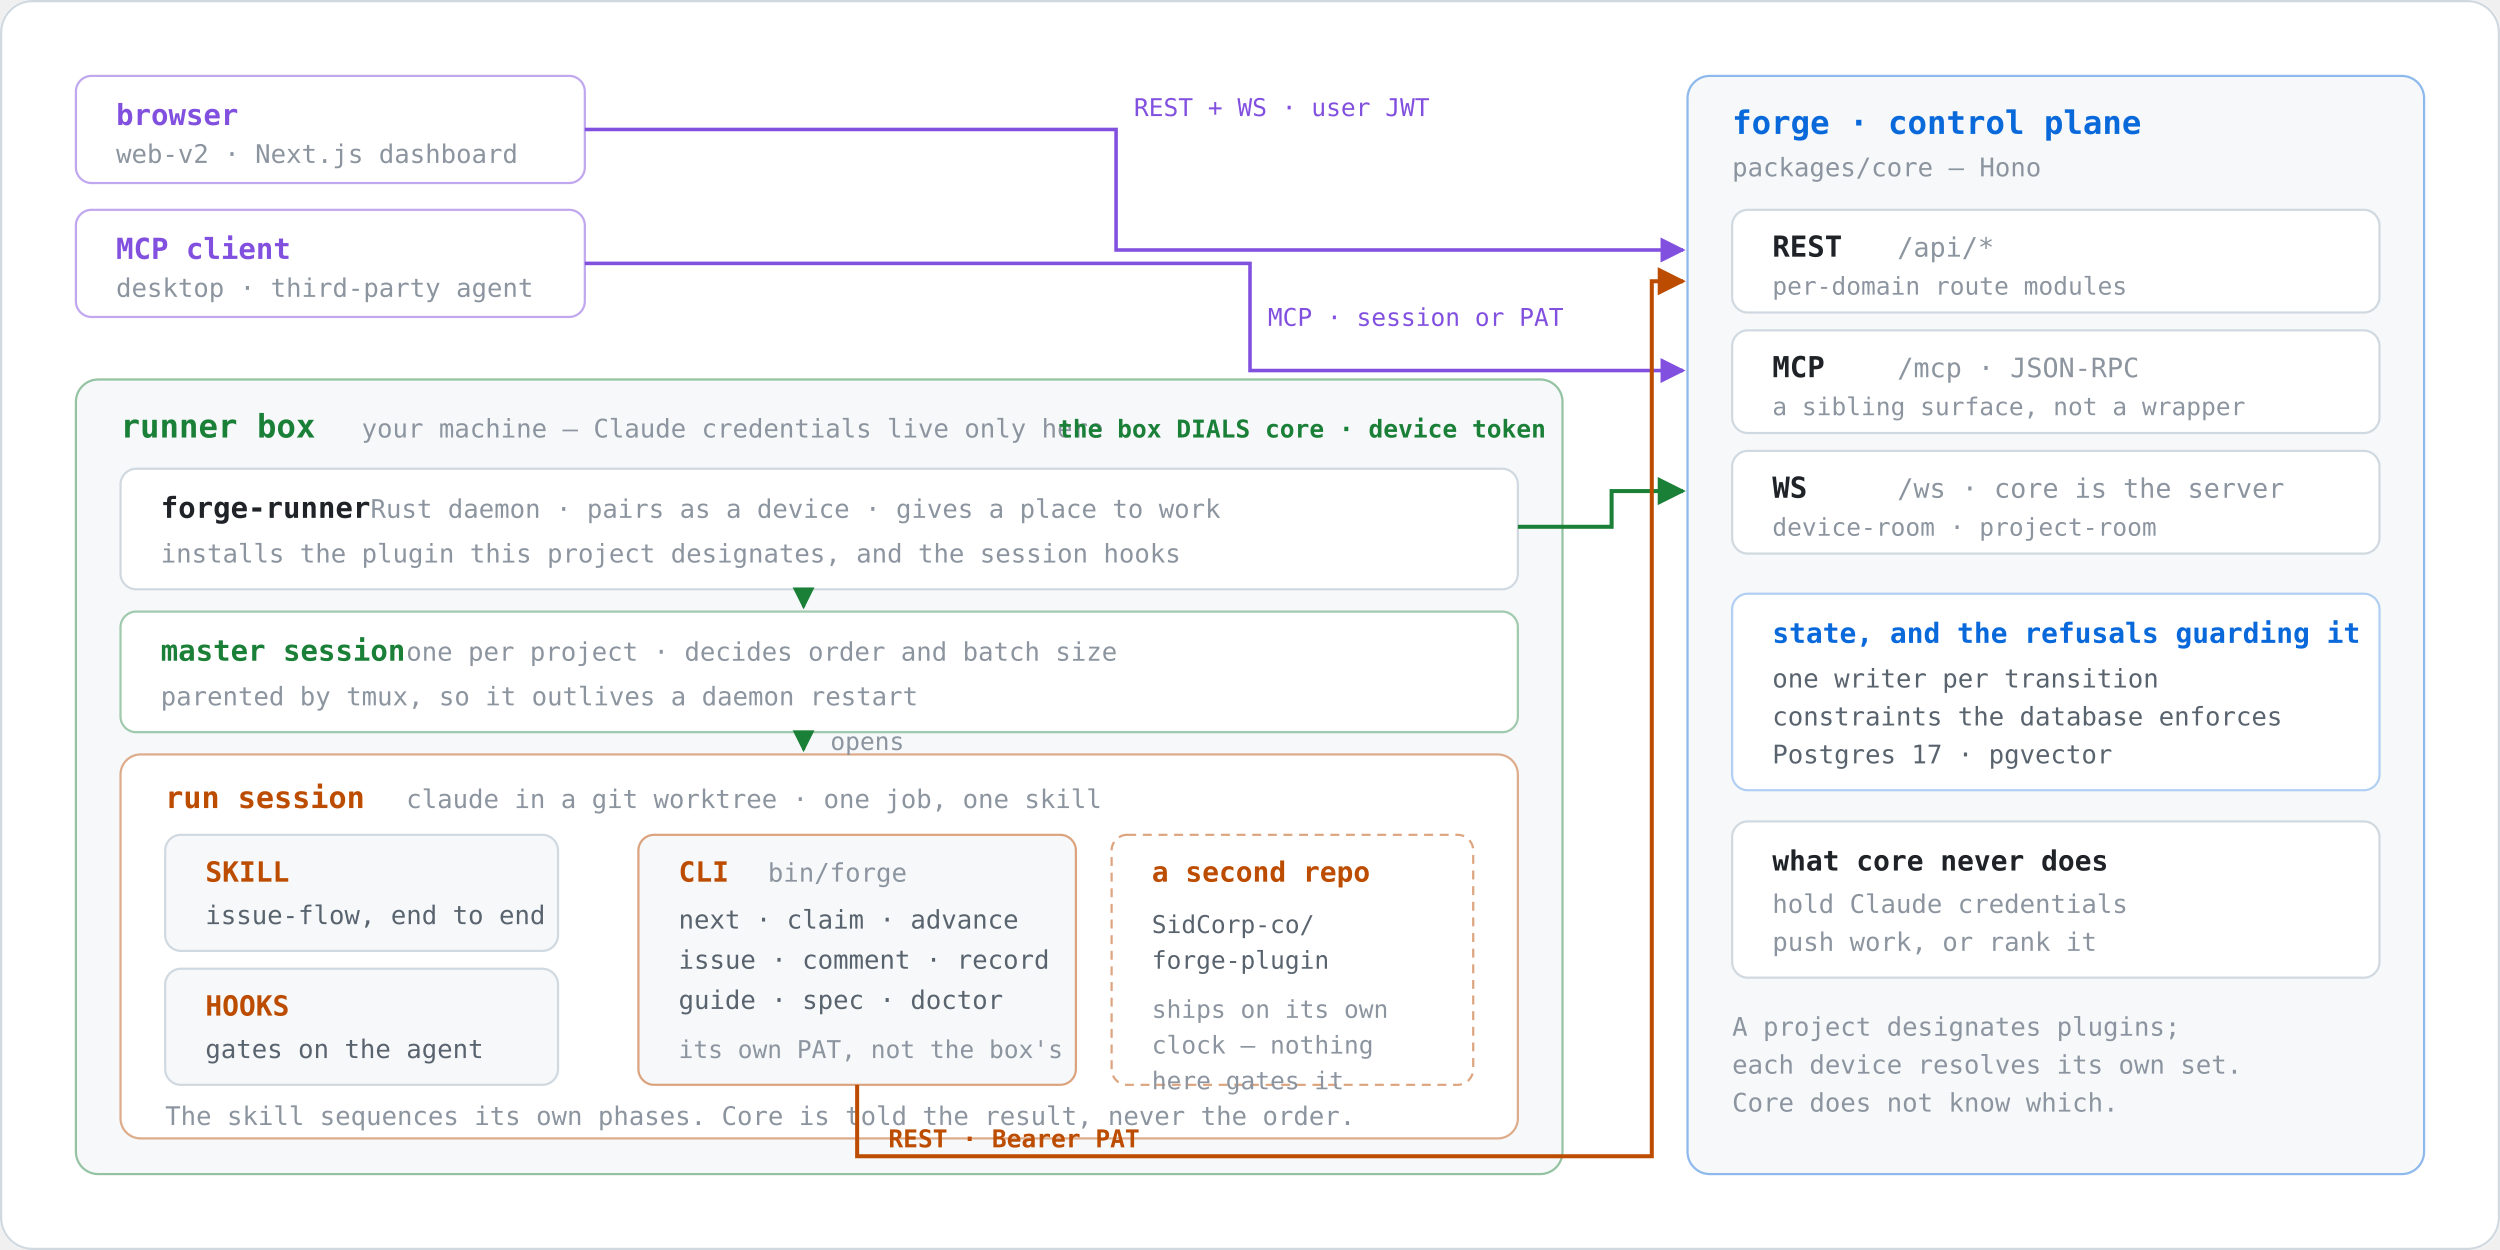
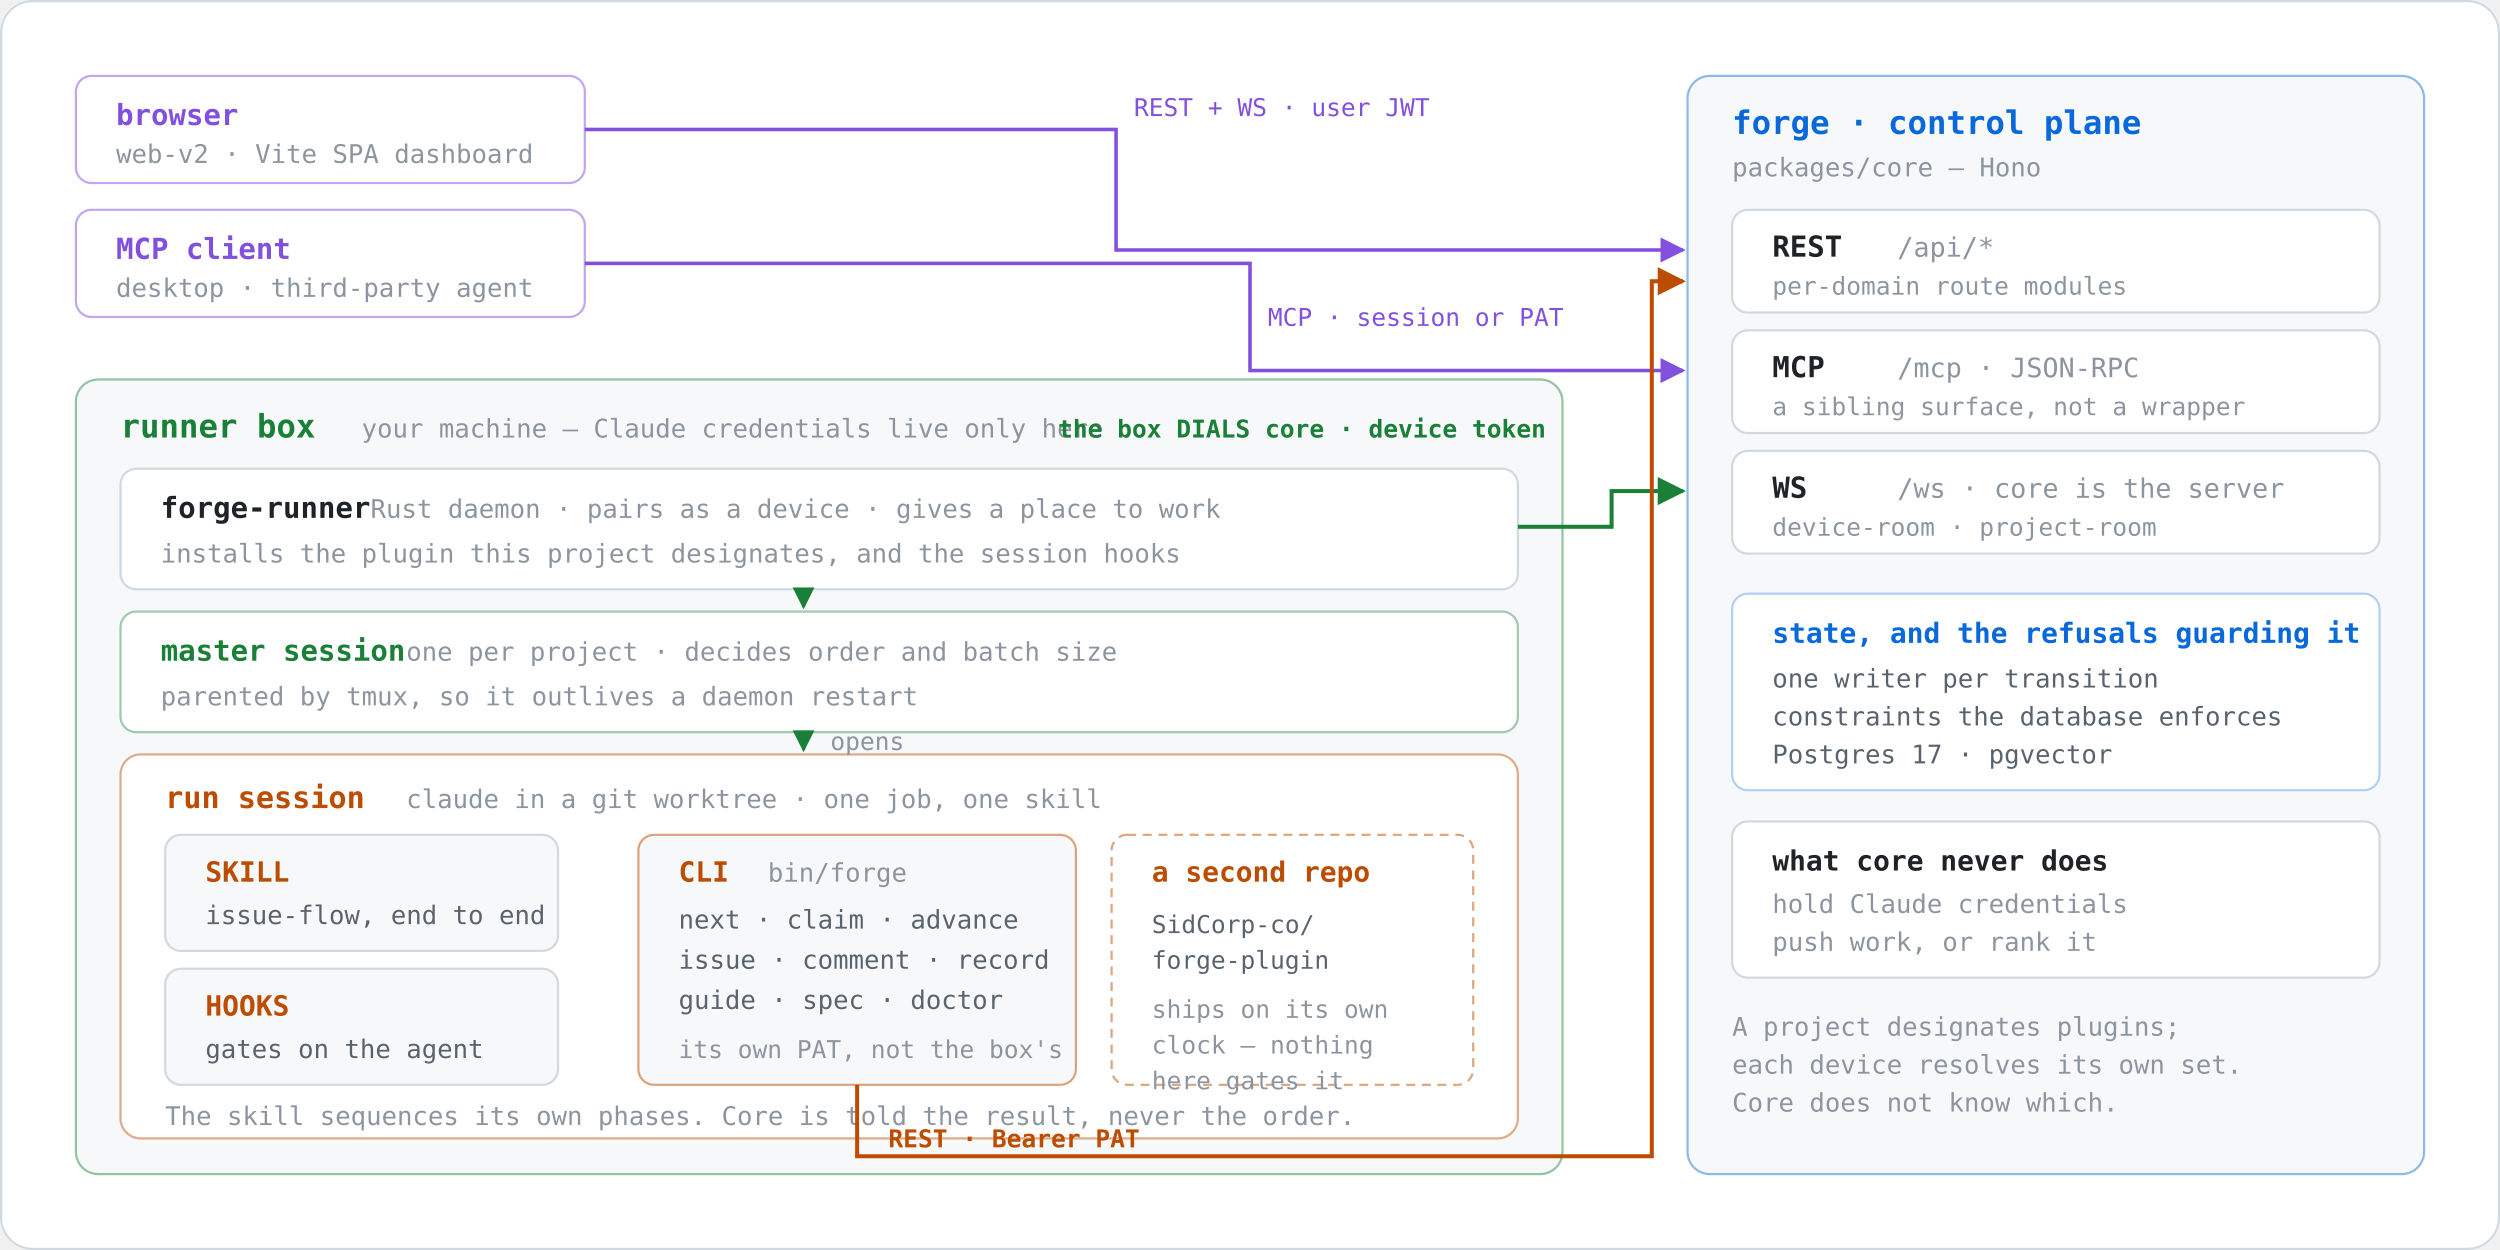
<svg xmlns="http://www.w3.org/2000/svg" viewBox="0 0 1120 560" width="1120" height="560" font-family="ui-monospace, SFMono-Regular, Menlo, Consolas, monospace">
  <defs>
    <marker id="a1" viewBox="0 0 10 10" refX="9" refY="5" markerWidth="7" markerHeight="7" orient="auto">
      <path d="M0,0 L10,5 L0,10 z" fill="#8250df" />
    </marker>
    <marker id="a2" viewBox="0 0 10 10" refX="9" refY="5" markerWidth="7" markerHeight="7" orient="auto">
      <path d="M0,0 L10,5 L0,10 z" fill="#1a7f37" />
    </marker>
    <marker id="a3" viewBox="0 0 10 10" refX="9" refY="5" markerWidth="7" markerHeight="7" orient="auto">
      <path d="M0,0 L10,5 L0,10 z" fill="#bc4c00" />
    </marker>
  </defs>
  <rect x="0" y="0" width="1120" height="560" rx="14" fill="#ffffff" />
  <rect x="0.5" y="0.5" width="1119" height="559" rx="14" fill="none" stroke="#d1d9e0" />
  <rect x="756" y="34" width="330" height="492" rx="10" fill="#f6f8fa" stroke="#0969da" stroke-opacity=".45" />
  <text x="776" y="60" fill="#0969da" font-size="14.5" font-weight="700">forge · control plane</text>
  <text x="776" y="79" fill="#8c959f" font-size="11.5">packages/core — Hono</text>
  <rect x="776" y="94" width="290" height="46" rx="7" fill="#ffffff" stroke="#d1d9e0" />
  <text x="794" y="115" fill="#1f2328" font-size="13" font-weight="700">REST</text>
  <text x="850" y="115" fill="#8c959f" font-size="12">/api/*</text>
  <text x="794" y="132" fill="#8c959f" font-size="11">per-domain route modules</text>
  <rect x="776" y="148" width="290" height="46" rx="7" fill="#ffffff" stroke="#d1d9e0" />
  <text x="794" y="169" fill="#1f2328" font-size="13" font-weight="700">MCP</text>
  <text x="850" y="169" fill="#8c959f" font-size="12">/mcp · JSON-RPC</text>
  <text x="794" y="186" fill="#8c959f" font-size="11">a sibling surface, not a wrapper</text>
  <rect x="776" y="202" width="290" height="46" rx="7" fill="#ffffff" stroke="#d1d9e0" />
  <text x="794" y="223" fill="#1f2328" font-size="13" font-weight="700">WS</text>
  <text x="850" y="223" fill="#8c959f" font-size="12">/ws · core is the server</text>
  <text x="794" y="240" fill="#8c959f" font-size="11">device-room · project-room</text>
  <rect x="776" y="266" width="290" height="88" rx="7" fill="#ffffff" stroke="#0969da" stroke-opacity=".3" />
  <text x="794" y="288" fill="#0969da" font-size="12.5" font-weight="700">state, and the refusals guarding it</text>
  <text x="794" y="308" fill="#59636e" font-size="11.5">one writer per transition</text>
  <text x="794" y="325" fill="#59636e" font-size="11.5">constraints the database enforces</text>
  <text x="794" y="342" fill="#59636e" font-size="11.5">Postgres 17 · pgvector</text>
  <rect x="776" y="368" width="290" height="70" rx="7" fill="#ffffff" stroke="#d1d9e0" />
  <text x="794" y="390" fill="#1f2328" font-size="12.5" font-weight="700">what core never does</text>
  <text x="794" y="409" fill="#8c959f" font-size="11.5">hold Claude credentials</text>
  <text x="794" y="426" fill="#8c959f" font-size="11.5">push work, or rank it</text>
  <text x="776" y="464" fill="#8c959f" font-size="11.5">A project designates plugins;</text>
  <text x="776" y="481" fill="#8c959f" font-size="11.5">each device resolves its own set.</text>
  <text x="776" y="498" fill="#8c959f" font-size="11.5">Core does not know which.</text>
  <rect x="34" y="34" width="228" height="48" rx="7" fill="#ffffff" stroke="#8250df" stroke-opacity=".5" />
  <text x="52" y="56" fill="#8250df" font-size="13" font-weight="700">browser</text>
-   <text x="52" y="73" fill="#8c959f" font-size="11.5">web-v2 · Next.js dashboard</text>
+   <text x="52" y="73" fill="#8c959f" font-size="11.5">web-v2 · Vite SPA dashboard</text>
  <rect x="34" y="94" width="228" height="48" rx="7" fill="#ffffff" stroke="#8250df" stroke-opacity=".5" />
  <text x="52" y="116" fill="#8250df" font-size="13" font-weight="700">MCP client</text>
  <text x="52" y="133" fill="#8c959f" font-size="11.5">desktop · third-party agent</text>
  <rect x="34" y="170" width="666" height="356" rx="10" fill="#f6f8fa" stroke="#1a7f37" stroke-opacity=".45" />
  <text x="54" y="196" fill="#1a7f37" font-size="14.5" font-weight="700">runner box</text>
  <text x="162" y="196" fill="#8c959f" font-size="11.5">your machine — Claude credentials live only here</text>
  <rect x="54" y="210" width="626" height="54" rx="7" fill="#ffffff" stroke="#d1d9e0" />
  <text x="72" y="232" fill="#1f2328" font-size="13" font-weight="700">forge-runner</text>
  <text x="166" y="232" fill="#8c959f" font-size="11.5">Rust daemon · pairs as a device · gives a place to work</text>
  <text x="72" y="252" fill="#8c959f" font-size="11.5">installs the plugin this project designates, and the session hooks</text>
  <rect x="54" y="274" width="626" height="54" rx="7" fill="#ffffff" stroke="#1a7f37" stroke-opacity=".4" />
  <text x="72" y="296" fill="#1a7f37" font-size="13" font-weight="700">master session</text>
  <text x="182" y="296" fill="#8c959f" font-size="11.5">one per project · decides order and batch size</text>
  <text x="72" y="316" fill="#8c959f" font-size="11.5">parented by tmux, so it outlives a daemon restart</text>
  <rect x="54" y="338" width="626" height="172" rx="9" fill="#ffffff" stroke="#bc4c00" stroke-opacity=".45" />
  <text x="74" y="362" fill="#bc4c00" font-size="13.5" font-weight="700">run session</text>
  <text x="182" y="362" fill="#8c959f" font-size="11.5">claude in a git worktree · one job, one skill</text>
  <rect x="74" y="374" width="176" height="52" rx="7" fill="#f6f8fa" stroke="#d1d9e0" />
  <text x="92" y="395" fill="#bc4c00" font-size="12.5" font-weight="700">SKILL</text>
  <text x="92" y="414" fill="#59636e" font-size="11.5">issue-flow, end to end</text>
  <rect x="74" y="434" width="176" height="52" rx="7" fill="#f6f8fa" stroke="#d1d9e0" />
  <text x="92" y="455" fill="#bc4c00" font-size="12.5" font-weight="700">HOOKS</text>
  <text x="92" y="474" fill="#59636e" font-size="11.5">gates on the agent</text>
  <rect x="286" y="374" width="196" height="112" rx="7" fill="#f6f8fa" stroke="#bc4c00" stroke-opacity=".5" />
  <text x="304" y="395" fill="#bc4c00" font-size="12.5" font-weight="700">CLI</text>
  <text x="344" y="395" fill="#8c959f" font-size="11.5">bin/forge</text>
  <text x="304" y="416" fill="#59636e" font-size="11.5">next · claim · advance</text>
  <text x="304" y="434" fill="#59636e" font-size="11.5">issue · comment · record</text>
  <text x="304" y="452" fill="#59636e" font-size="11.5">guide · spec · doctor</text>
  <text x="304" y="474" fill="#8c959f" font-size="11">its own PAT, not the box's</text>
  <rect x="498" y="374" width="162" height="112" rx="7" fill="#ffffff" stroke="#bc4c00" stroke-opacity=".5" stroke-dasharray="4 3" />
  <text x="516" y="395" fill="#bc4c00" font-size="12.5" font-weight="700">a second repo</text>
  <text x="516" y="418" fill="#59636e" font-size="11">SidCorp-co/</text>
  <text x="516" y="434" fill="#59636e" font-size="11">forge-plugin</text>
  <text x="516" y="456" fill="#8c959f" font-size="11">ships on its own</text>
  <text x="516" y="472" fill="#8c959f" font-size="11">clock — nothing</text>
  <text x="516" y="488" fill="#8c959f" font-size="11">here gates it</text>
  <text x="74" y="504" fill="#8c959f" font-size="11.5">The skill sequences its own phases. Core is told the result, never the order.</text>
  <path d="M262,58 L500,58 L500,112 L754,112" stroke="#8250df" stroke-width="1.6" fill="none" marker-end="url(#a1)" />
  <text x="508" y="52" fill="#8250df" font-size="11">REST + WS · user JWT</text>
  <path d="M262,118 L560,118 L560,166 L754,166" stroke="#8250df" stroke-width="1.6" fill="none" marker-end="url(#a1)" />
  <text x="568" y="146" fill="#8250df" font-size="11">MCP · session or PAT</text>
  <path d="M680,236 L722,236 L722,220 L754,220" stroke="#1a7f37" stroke-width="1.8" fill="none" marker-end="url(#a2)" />
  <text x="474" y="196" fill="#1a7f37" font-size="11" font-weight="700">the box DIALS core · device token</text>
  <path d="M384,486 L384,518 L740,518 L740,126 L754,126" stroke="#bc4c00" stroke-width="1.8" fill="none" marker-end="url(#a3)" />
  <text x="398" y="514" fill="#bc4c00" font-size="11" font-weight="700">REST · Bearer PAT</text>
  <path d="M360,264 L360,272" stroke="#1a7f37" stroke-width="1.4" fill="none" marker-end="url(#a2)" />
  <path d="M360,328 L360,336" stroke="#1a7f37" stroke-width="1.4" fill="none" marker-end="url(#a2)" />
  <text x="372" y="336" fill="#8c959f" font-size="11">opens</text>
</svg>
